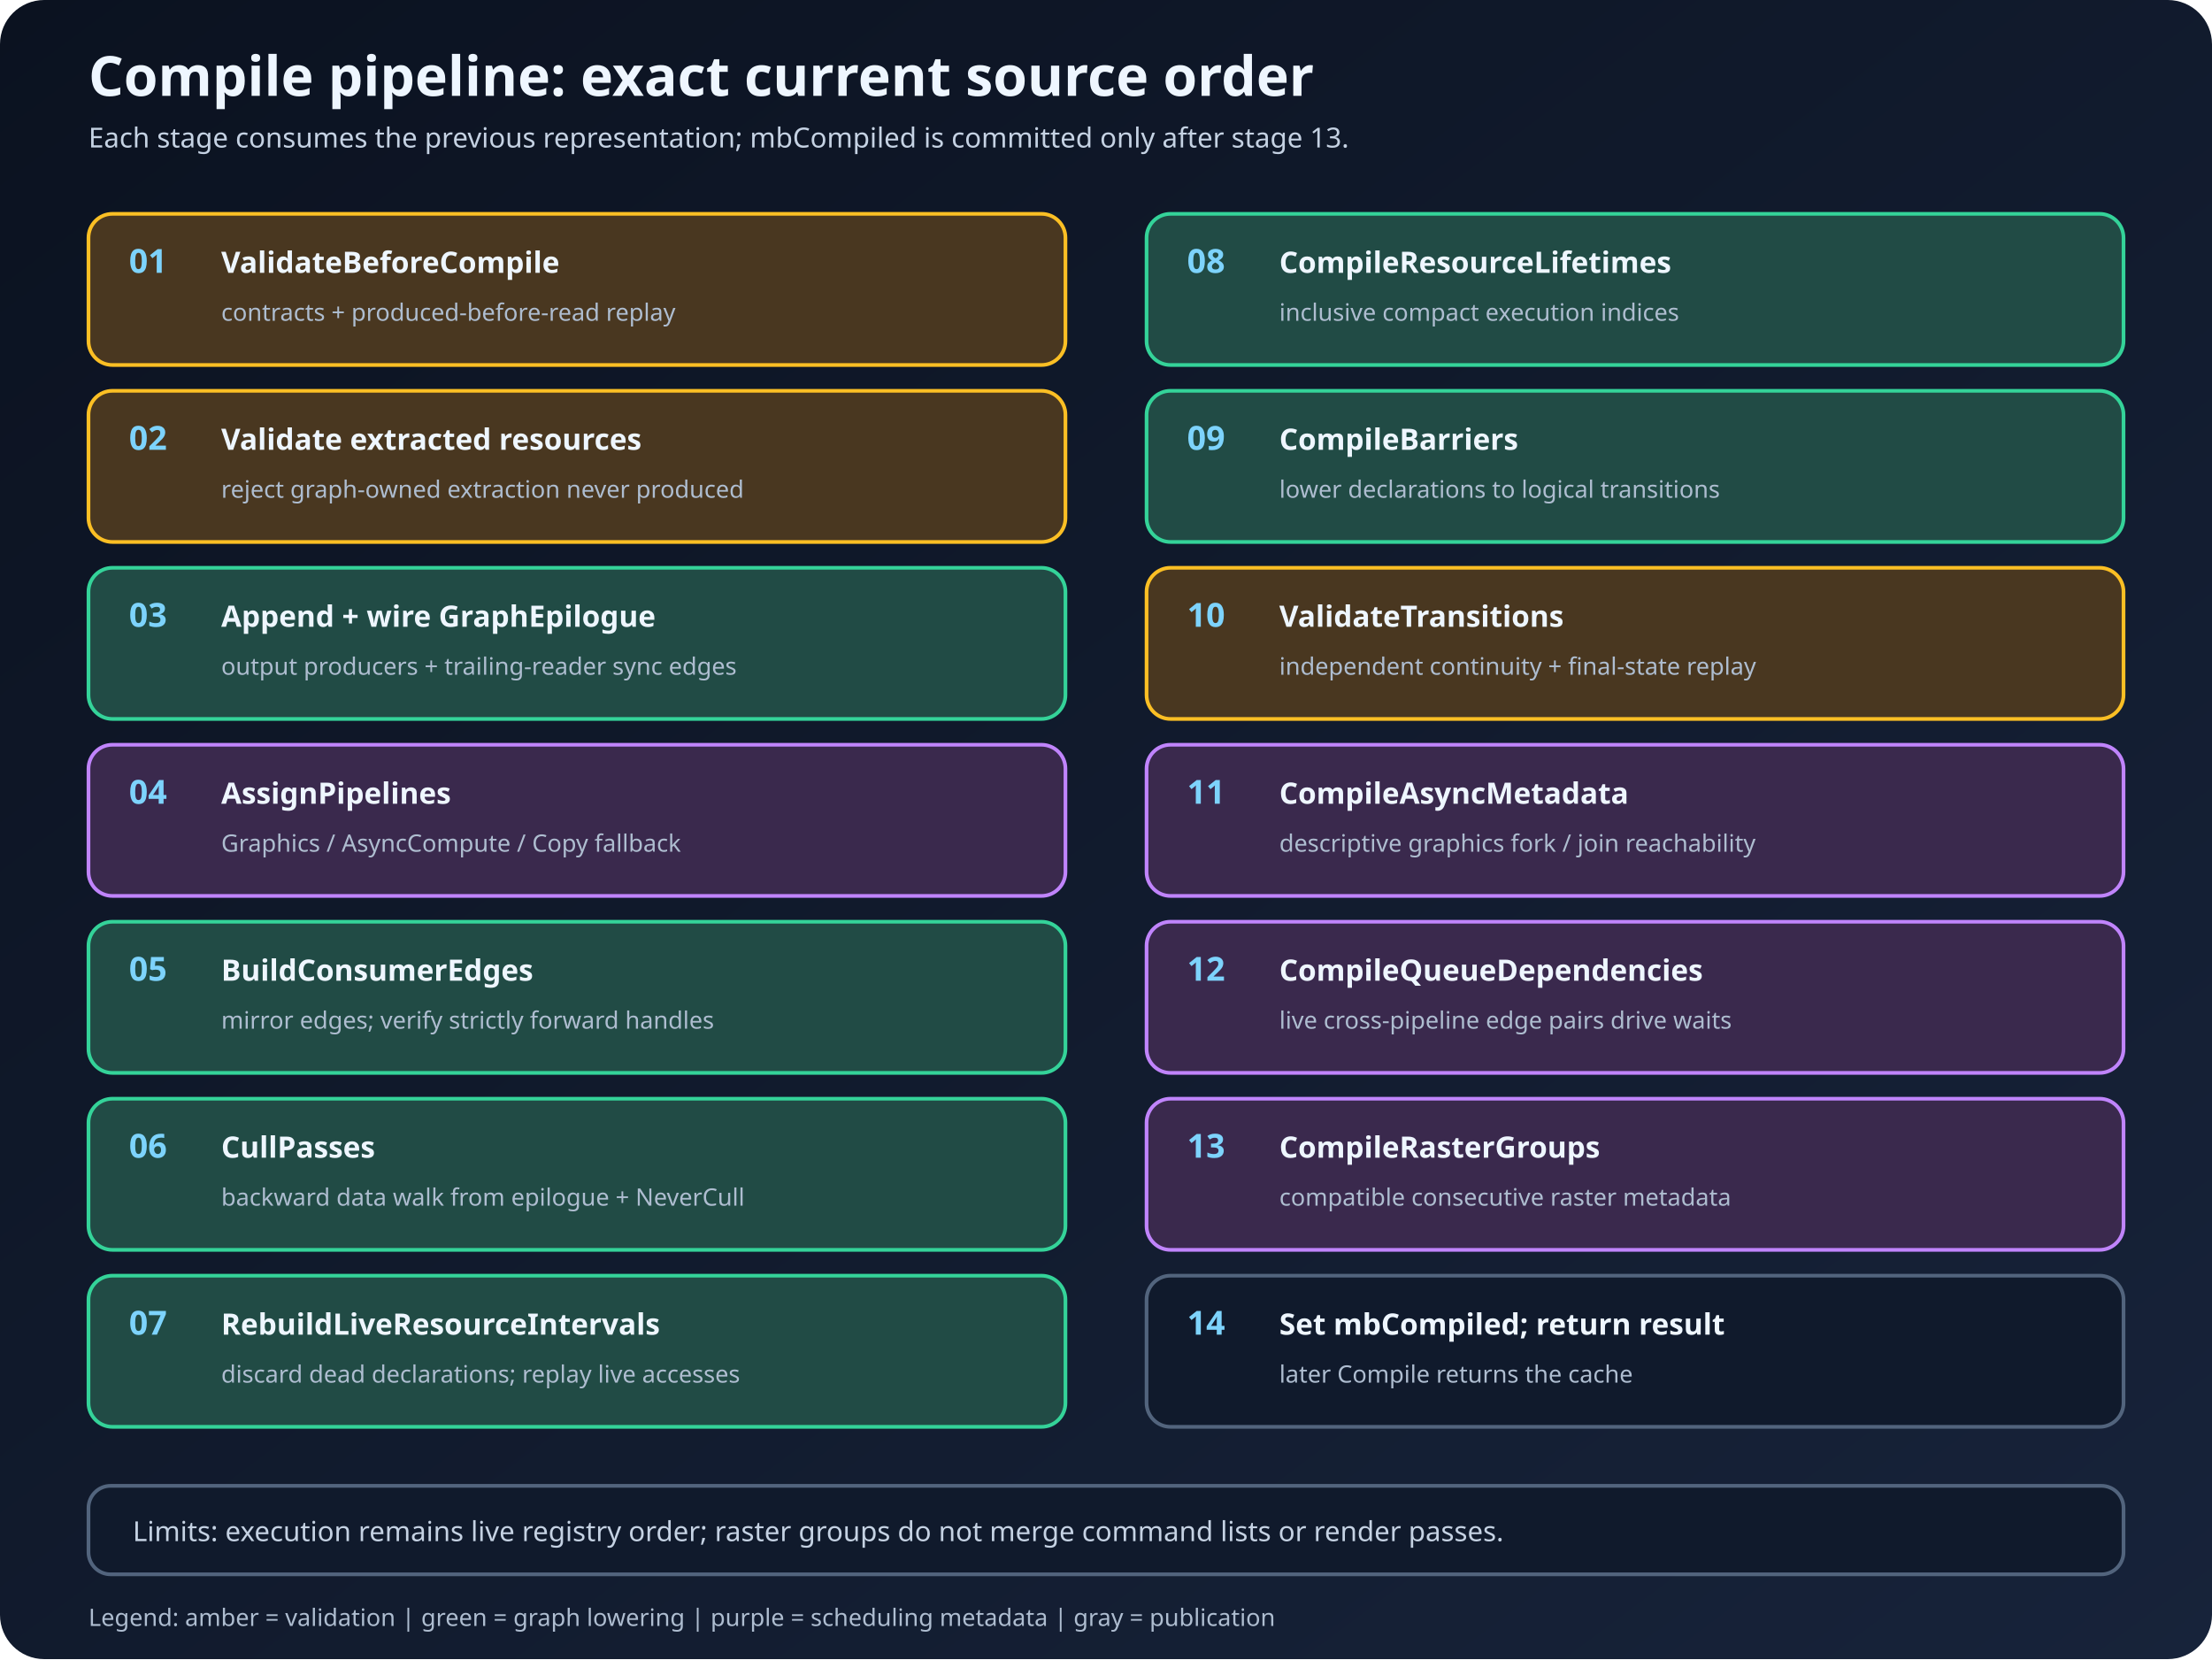
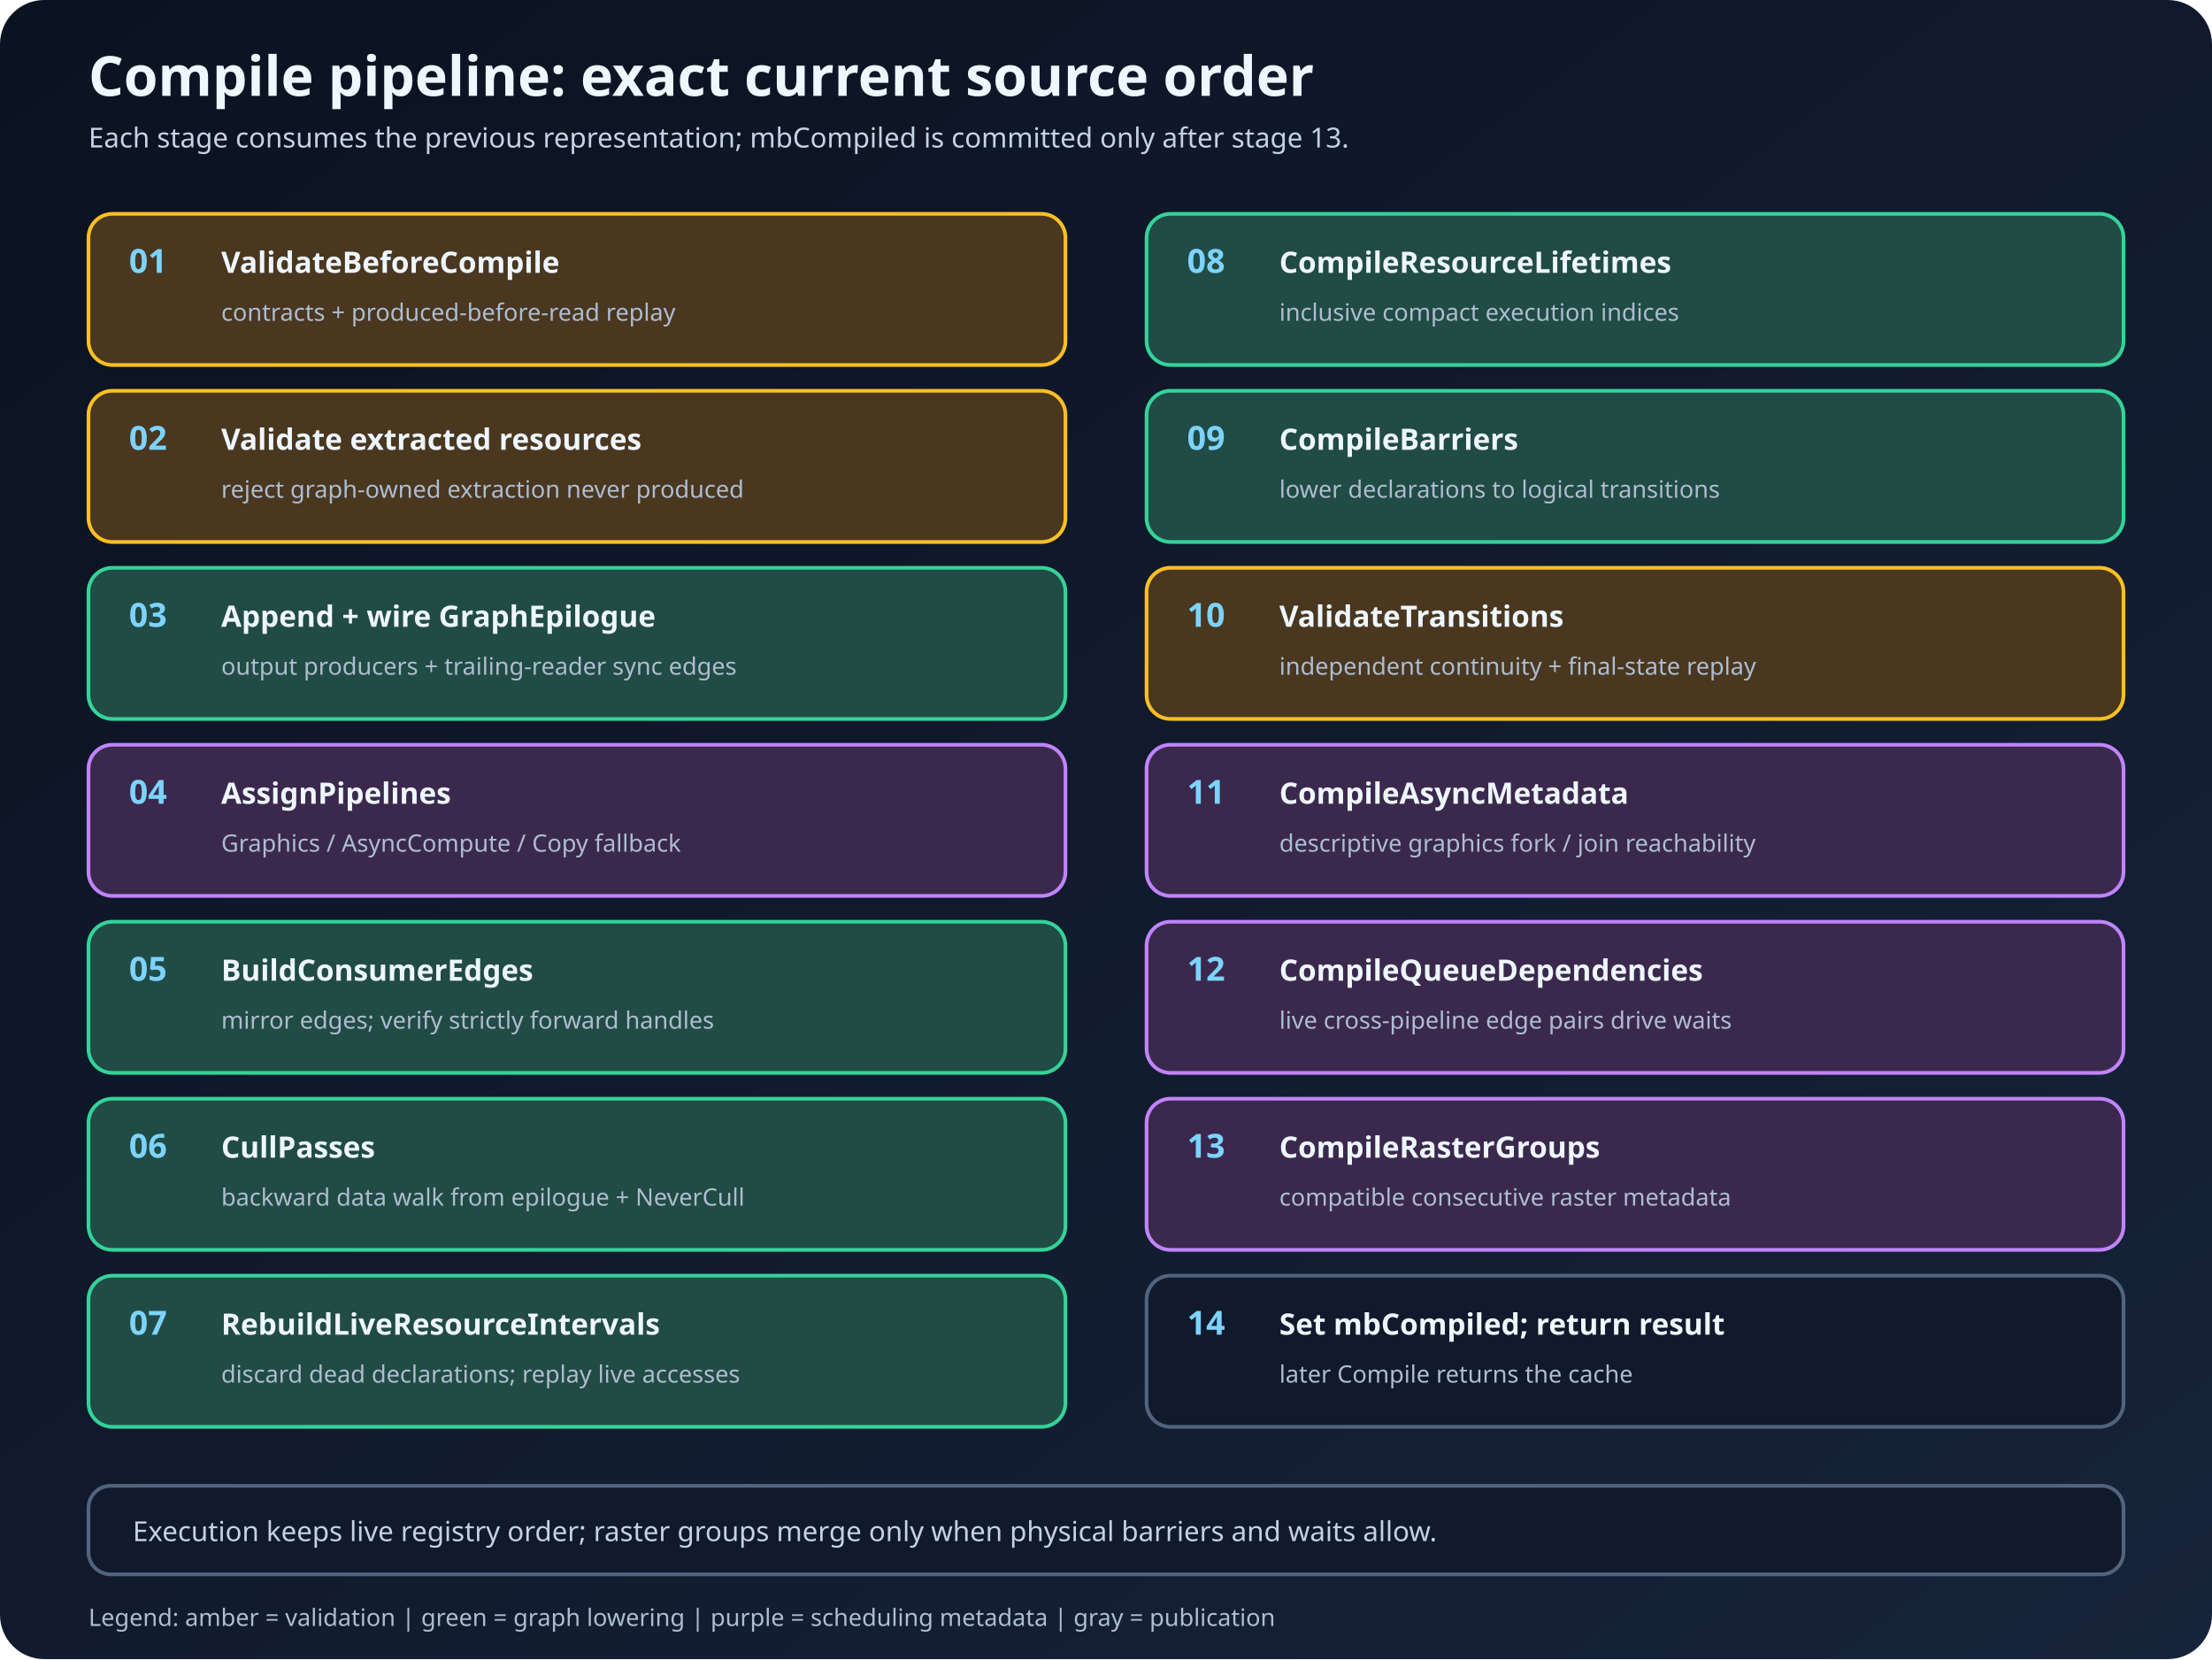
<svg xmlns="http://www.w3.org/2000/svg" width="1200" height="900" viewBox="0 0 1200 900" role="img" aria-labelledby="title desc">
  <defs>
    <linearGradient id="bg" x2="1" y2="1">
      <stop stop-color="#0b1220" />
      <stop offset="1" stop-color="#17233a" />
    </linearGradient>
    <style>.stage{fill:#101a2c;stroke:#52647d}.check{fill:#493720;stroke:#fbbf24}.graph{fill:#214b45;stroke:#34d399}.meta{fill:#3a294d;stroke:#c084fc}.stage,.check,.graph,.meta{stroke-width:2}.h1{font:700 30px system-ui,sans-serif;fill:#eef6ff}.num{font:700 18px system-ui,sans-serif;fill:#7dd3fc}.name{font:700 16px system-ui,sans-serif;fill:#eef6ff}.s{font:13px system-ui,sans-serif;fill:#aebdd0}.t{font:15px system-ui,sans-serif;fill:#c5d2e3}</style>
  </defs>
  <rect width="1200" height="900" rx="24" fill="url(#bg)" />
  <text x="48" y="52" class="h1">Compile pipeline: exact current source order</text>
  <text x="48" y="80" class="t">Each stage consumes the previous representation; mbCompiled is committed only after stage 13.</text>
  <g transform="translate(48 116)">
    <rect width="530" height="82" rx="13" class="check" />
    <text x="22" y="32" class="num">01</text>
    <text x="72" y="32" class="name">ValidateBeforeCompile</text>
    <text x="72" y="58" class="s">contracts + produced-before-read replay</text>
    <rect y="96" width="530" height="82" rx="13" class="check" />
    <text x="22" y="128" class="num">02</text>
    <text x="72" y="128" class="name">Validate extracted resources</text>
    <text x="72" y="154" class="s">reject graph-owned extraction never produced</text>
    <rect y="192" width="530" height="82" rx="13" class="graph" />
    <text x="22" y="224" class="num">03</text>
    <text x="72" y="224" class="name">Append + wire GraphEpilogue</text>
    <text x="72" y="250" class="s">output producers + trailing-reader sync edges</text>
    <rect y="288" width="530" height="82" rx="13" class="meta" />
    <text x="22" y="320" class="num">04</text>
    <text x="72" y="320" class="name">AssignPipelines</text>
    <text x="72" y="346" class="s">Graphics / AsyncCompute / Copy fallback</text>
    <rect y="384" width="530" height="82" rx="13" class="graph" />
    <text x="22" y="416" class="num">05</text>
    <text x="72" y="416" class="name">BuildConsumerEdges</text>
    <text x="72" y="442" class="s">mirror edges; verify strictly forward handles</text>
    <rect y="480" width="530" height="82" rx="13" class="graph" />
    <text x="22" y="512" class="num">06</text>
    <text x="72" y="512" class="name">CullPasses</text>
    <text x="72" y="538" class="s">backward data walk from epilogue + NeverCull</text>
    <rect y="576" width="530" height="82" rx="13" class="graph" />
    <text x="22" y="608" class="num">07</text>
    <text x="72" y="608" class="name">RebuildLiveResourceIntervals</text>
    <text x="72" y="634" class="s">discard dead declarations; replay live accesses</text>
  </g>
  <g transform="translate(622 116)">
    <rect width="530" height="82" rx="13" class="graph" />
    <text x="22" y="32" class="num">08</text>
    <text x="72" y="32" class="name">CompileResourceLifetimes</text>
    <text x="72" y="58" class="s">inclusive compact execution indices</text>
    <rect y="96" width="530" height="82" rx="13" class="graph" />
    <text x="22" y="128" class="num">09</text>
    <text x="72" y="128" class="name">CompileBarriers</text>
    <text x="72" y="154" class="s">lower declarations to logical transitions</text>
    <rect y="192" width="530" height="82" rx="13" class="check" />
    <text x="22" y="224" class="num">10</text>
    <text x="72" y="224" class="name">ValidateTransitions</text>
    <text x="72" y="250" class="s">independent continuity + final-state replay</text>
    <rect y="288" width="530" height="82" rx="13" class="meta" />
    <text x="22" y="320" class="num">11</text>
    <text x="72" y="320" class="name">CompileAsyncMetadata</text>
    <text x="72" y="346" class="s">descriptive graphics fork / join reachability</text>
    <rect y="384" width="530" height="82" rx="13" class="meta" />
    <text x="22" y="416" class="num">12</text>
    <text x="72" y="416" class="name">CompileQueueDependencies</text>
    <text x="72" y="442" class="s">live cross-pipeline edge pairs drive waits</text>
    <rect y="480" width="530" height="82" rx="13" class="meta" />
    <text x="22" y="512" class="num">13</text>
    <text x="72" y="512" class="name">CompileRasterGroups</text>
    <text x="72" y="538" class="s">compatible consecutive raster metadata</text>
    <rect y="576" width="530" height="82" rx="13" class="stage" />
    <text x="22" y="608" class="num">14</text>
    <text x="72" y="608" class="name">Set mbCompiled; return result</text>
    <text x="72" y="634" class="s">later Compile returns the cache</text>
  </g>
  <rect x="48" y="806" width="1104" height="48" rx="12" class="stage" />
-   <text x="72" y="836" class="t">Limits: execution remains live registry order; raster groups do not merge command lists or render passes.</text>
+   <text x="72" y="836" class="t">Execution keeps live registry order; raster groups merge only when physical barriers and waits allow.</text>
  <text x="48" y="882" class="s">Legend: amber = validation | green = graph lowering | purple = scheduling metadata | gray = publication</text>
</svg>
